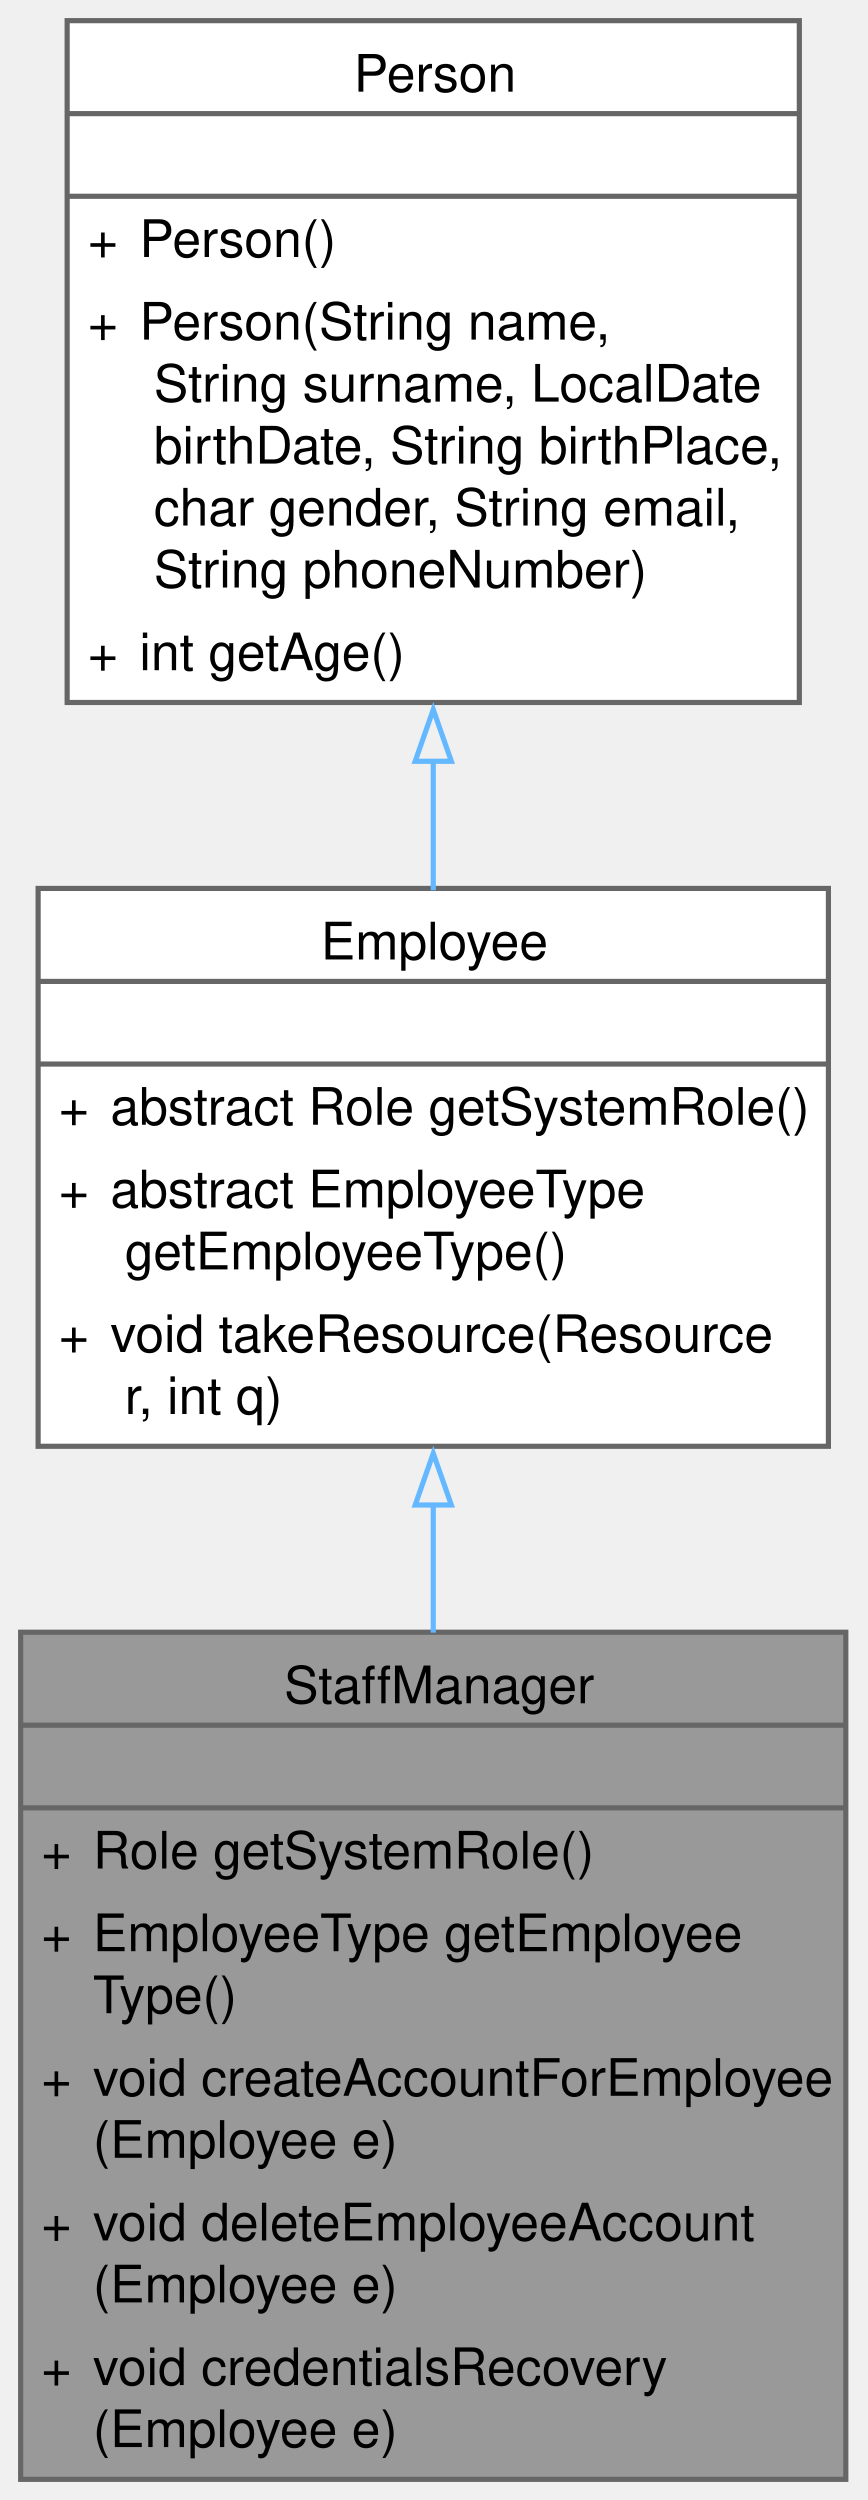
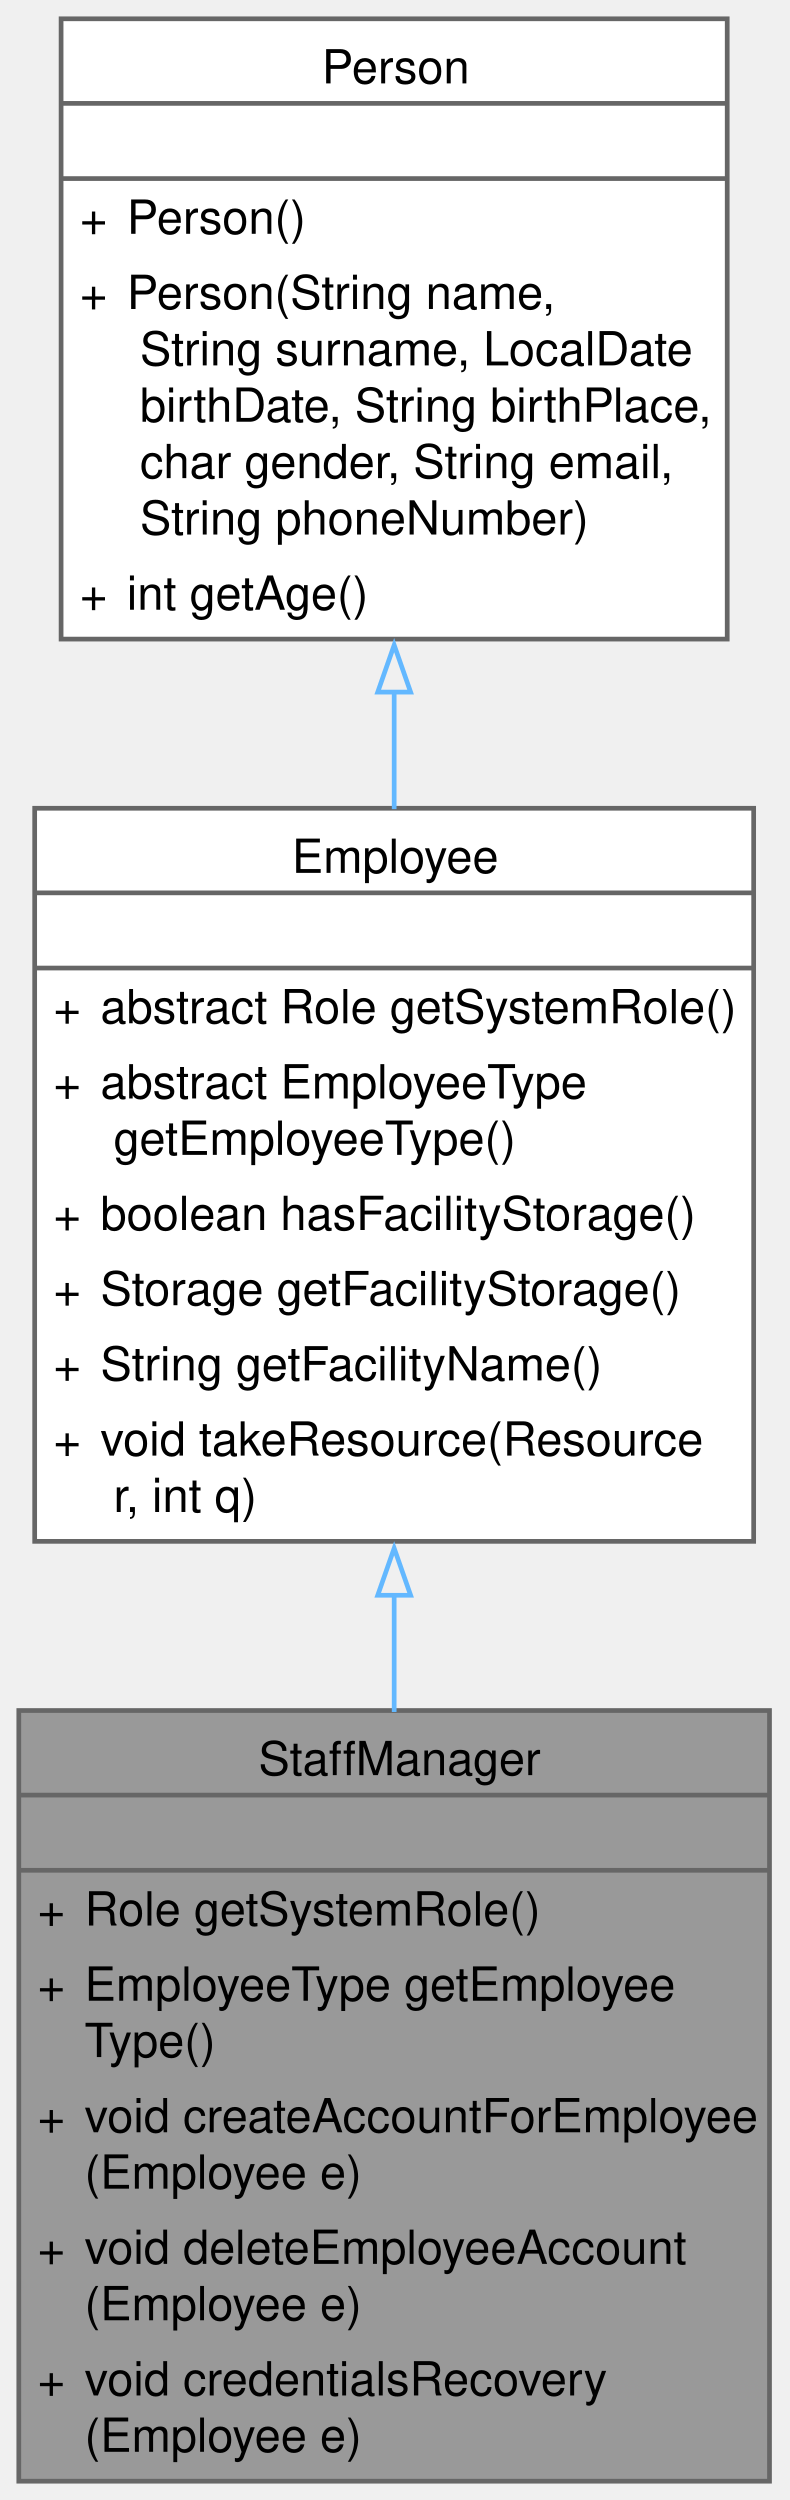
- <svg xmlns="http://www.w3.org/2000/svg" xmlns:xlink="http://www.w3.org/1999/xlink" width="168pt" height="484pt" viewBox="0.00 0.00 168.00 484.00">
-   <g id="graph0" class="graph" transform="scale(1 1) rotate(0) translate(4 480)">
+ <svg xmlns="http://www.w3.org/2000/svg" xmlns:xlink="http://www.w3.org/1999/xlink" width="168pt" height="532pt" viewBox="0.00 0.00 168.00 532.00">
+   <g id="graph0" class="graph" transform="scale(1 1) rotate(0) translate(4 528)">
    <g id="Node000001" class="node">
      <g id="a_Node000001">
        <a xlink:title="Manages employee accounts in the system.">
          <polygon fill="#999999" stroke="none" points="159.75,-164 0,-164 0,0 159.75,0 159.75,-164" />
          <text xml:space="preserve" text-anchor="start" x="51" y="-150.25" font-family="Helvetica,sans-Serif" font-size="10.00">StaffManager</text>
          <text xml:space="preserve" text-anchor="start" x="78.38" y="-134.25" font-family="Helvetica,sans-Serif" font-size="10.00"> </text>
          <text xml:space="preserve" text-anchor="start" x="4" y="-118.25" font-family="Helvetica,sans-Serif" font-size="10.00">+</text>
          <text xml:space="preserve" text-anchor="start" x="14" y="-118.25" font-family="Helvetica,sans-Serif" font-size="10.00">Role getSystemRole()</text>
          <text xml:space="preserve" text-anchor="start" x="4" y="-102.25" font-family="Helvetica,sans-Serif" font-size="10.00">+</text>
          <text xml:space="preserve" text-anchor="start" x="14" y="-102.25" font-family="Helvetica,sans-Serif" font-size="10.00">EmployeeType getEmployee</text>
          <text xml:space="preserve" text-anchor="start" x="14" y="-90.25" font-family="Helvetica,sans-Serif" font-size="10.00">Type()</text>
          <text xml:space="preserve" text-anchor="start" x="4" y="-74.25" font-family="Helvetica,sans-Serif" font-size="10.00">+</text>
          <text xml:space="preserve" text-anchor="start" x="14" y="-74.25" font-family="Helvetica,sans-Serif" font-size="10.00">void createAccountForEmployee</text>
          <text xml:space="preserve" text-anchor="start" x="14" y="-62.25" font-family="Helvetica,sans-Serif" font-size="10.00">(Employee e)</text>
          <text xml:space="preserve" text-anchor="start" x="4" y="-46.25" font-family="Helvetica,sans-Serif" font-size="10.00">+</text>
          <text xml:space="preserve" text-anchor="start" x="14" y="-46.25" font-family="Helvetica,sans-Serif" font-size="10.00">void deleteEmployeeAccount</text>
          <text xml:space="preserve" text-anchor="start" x="14" y="-34.25" font-family="Helvetica,sans-Serif" font-size="10.00">(Employee e)</text>
          <text xml:space="preserve" text-anchor="start" x="4" y="-18.25" font-family="Helvetica,sans-Serif" font-size="10.00">+</text>
          <text xml:space="preserve" text-anchor="start" x="14" y="-18.25" font-family="Helvetica,sans-Serif" font-size="10.00">void credentialsRecovery</text>
          <text xml:space="preserve" text-anchor="start" x="14" y="-6.25" font-family="Helvetica,sans-Serif" font-size="10.00">(Employee e)</text>
          <polygon fill="#666666" stroke="#666666" points="0,-146 0,-146 159.75,-146 159.75,-146 0,-146" />
          <polygon fill="#666666" stroke="#666666" points="0,-130 0,-130 159.75,-130 159.75,-130 0,-130" />
          <polygon fill="none" stroke="#666666" points="0,0 0,-164 159.75,-164 159.75,0 0,0" />
        </a>
      </g>
    </g>
    <g id="Node000002" class="node">
      <g id="a_Node000002">
        <a xlink:href="classvixhealthsystem_1_1model_1_1person_1_1employee_1_1_employee.html" target="_top" xlink:title="Represents a generic employee in the system.">
-           <polygon fill="white" stroke="none" points="156.38,-308 3.38,-308 3.38,-200 156.38,-200 156.38,-308" />
-           <text xml:space="preserve" text-anchor="start" x="58.12" y="-294.25" font-family="Helvetica,sans-Serif" font-size="10.00">Employee</text>
-           <text xml:space="preserve" text-anchor="start" x="78.38" y="-278.25" font-family="Helvetica,sans-Serif" font-size="10.00"> </text>
-           <text xml:space="preserve" text-anchor="start" x="7.38" y="-262.25" font-family="Helvetica,sans-Serif" font-size="10.00">+</text>
-           <text xml:space="preserve" text-anchor="start" x="17.38" y="-262.25" font-family="Helvetica,sans-Serif" font-size="10.00">abstract Role getSystemRole()</text>
-           <text xml:space="preserve" text-anchor="start" x="7.38" y="-246.25" font-family="Helvetica,sans-Serif" font-size="10.00">+</text>
-           <text xml:space="preserve" text-anchor="start" x="17.38" y="-246.25" font-family="Helvetica,sans-Serif" font-size="10.00">abstract EmployeeType</text>
-           <text xml:space="preserve" text-anchor="start" x="17.38" y="-234.25" font-family="Helvetica,sans-Serif" font-size="10.00"> getEmployeeType()</text>
+           <polygon fill="white" stroke="none" points="156.38,-356 3.38,-356 3.38,-200 156.38,-200 156.38,-356" />
+           <text xml:space="preserve" text-anchor="start" x="58.12" y="-342.25" font-family="Helvetica,sans-Serif" font-size="10.00">Employee</text>
+           <text xml:space="preserve" text-anchor="start" x="78.38" y="-326.25" font-family="Helvetica,sans-Serif" font-size="10.00"> </text>
+           <text xml:space="preserve" text-anchor="start" x="7.38" y="-310.25" font-family="Helvetica,sans-Serif" font-size="10.00">+</text>
+           <text xml:space="preserve" text-anchor="start" x="17.38" y="-310.25" font-family="Helvetica,sans-Serif" font-size="10.00">abstract Role getSystemRole()</text>
+           <text xml:space="preserve" text-anchor="start" x="7.38" y="-294.25" font-family="Helvetica,sans-Serif" font-size="10.00">+</text>
+           <text xml:space="preserve" text-anchor="start" x="17.38" y="-294.25" font-family="Helvetica,sans-Serif" font-size="10.00">abstract EmployeeType</text>
+           <text xml:space="preserve" text-anchor="start" x="17.38" y="-282.25" font-family="Helvetica,sans-Serif" font-size="10.00"> getEmployeeType()</text>
+           <text xml:space="preserve" text-anchor="start" x="7.38" y="-266.25" font-family="Helvetica,sans-Serif" font-size="10.00">+</text>
+           <text xml:space="preserve" text-anchor="start" x="17.38" y="-266.25" font-family="Helvetica,sans-Serif" font-size="10.00">boolean hasFacilityStorage()</text>
+           <text xml:space="preserve" text-anchor="start" x="7.38" y="-250.25" font-family="Helvetica,sans-Serif" font-size="10.00">+</text>
+           <text xml:space="preserve" text-anchor="start" x="17.38" y="-250.25" font-family="Helvetica,sans-Serif" font-size="10.00">Storage getFacilityStorage()</text>
+           <text xml:space="preserve" text-anchor="start" x="7.38" y="-234.25" font-family="Helvetica,sans-Serif" font-size="10.00">+</text>
+           <text xml:space="preserve" text-anchor="start" x="17.38" y="-234.25" font-family="Helvetica,sans-Serif" font-size="10.00">String getFacilityName()</text>
          <text xml:space="preserve" text-anchor="start" x="7.38" y="-218.25" font-family="Helvetica,sans-Serif" font-size="10.00">+</text>
          <text xml:space="preserve" text-anchor="start" x="17.38" y="-218.25" font-family="Helvetica,sans-Serif" font-size="10.00">void takeResource(Resource</text>
          <text xml:space="preserve" text-anchor="start" x="17.38" y="-206.25" font-family="Helvetica,sans-Serif" font-size="10.00"> r, int q)</text>
-           <polygon fill="#666666" stroke="#666666" points="3.38,-290 3.38,-290 156.38,-290 156.38,-290 3.38,-290" />
-           <polygon fill="#666666" stroke="#666666" points="3.38,-274 3.38,-274 156.38,-274 156.38,-274 3.38,-274" />
-           <polygon fill="none" stroke="#666666" points="3.38,-200 3.38,-308 156.38,-308 156.38,-200 3.38,-200" />
+           <polygon fill="#666666" stroke="#666666" points="3.38,-338 3.38,-338 156.38,-338 156.38,-338 3.38,-338" />
+           <polygon fill="#666666" stroke="#666666" points="3.38,-322 3.38,-322 156.38,-322 156.38,-322 3.38,-322" />
+           <polygon fill="none" stroke="#666666" points="3.38,-200 3.38,-356 156.38,-356 156.38,-200 3.38,-200" />
        </a>
      </g>
    </g>
    <g id="edge1_Node000001_Node000002" class="edge">
      <g id="a_edge1_Node000001_Node000002">
        <a xlink:title=" ">
-           <path fill="none" stroke="#63b8ff" d="M79.88,-188.84C79.88,-180.7 79.88,-172.28 79.88,-163.91" />
-           <polygon fill="none" stroke="#63b8ff" points="76.38,-188.63 79.88,-198.63 83.38,-188.63 76.38,-188.63" />
+           <path fill="none" stroke="#63b8ff" d="M79.88,-188.74C79.88,-180.39 79.88,-171.95 79.88,-163.68" />
+           <polygon fill="none" stroke="#63b8ff" points="76.38,-188.53 79.88,-198.53 83.38,-188.53 76.38,-188.53" />
        </a>
      </g>
    </g>
    <g id="Node000003" class="node">
      <g id="a_Node000003">
        <a xlink:href="classvixhealthsystem_1_1model_1_1person_1_1_person.html" target="_top" xlink:title="Base class for all people in the system.">
-           <polygon fill="white" stroke="none" points="150.75,-476 9,-476 9,-344 150.75,-344 150.75,-476" />
-           <text xml:space="preserve" text-anchor="start" x="64.5" y="-462.25" font-family="Helvetica,sans-Serif" font-size="10.00">Person</text>
-           <text xml:space="preserve" text-anchor="start" x="78.38" y="-446.25" font-family="Helvetica,sans-Serif" font-size="10.00"> </text>
-           <text xml:space="preserve" text-anchor="start" x="13" y="-430.25" font-family="Helvetica,sans-Serif" font-size="10.00">+</text>
-           <text xml:space="preserve" text-anchor="start" x="23" y="-430.25" font-family="Helvetica,sans-Serif" font-size="10.00">Person()</text>
-           <text xml:space="preserve" text-anchor="start" x="13" y="-414.25" font-family="Helvetica,sans-Serif" font-size="10.00">+</text>
-           <text xml:space="preserve" text-anchor="start" x="23" y="-414.25" font-family="Helvetica,sans-Serif" font-size="10.00">Person(String name,</text>
-           <text xml:space="preserve" text-anchor="start" x="23" y="-402.25" font-family="Helvetica,sans-Serif" font-size="10.00"> String surname, LocalDate</text>
-           <text xml:space="preserve" text-anchor="start" x="23" y="-390.25" font-family="Helvetica,sans-Serif" font-size="10.00"> birthDate, String birthPlace,</text>
-           <text xml:space="preserve" text-anchor="start" x="23" y="-378.25" font-family="Helvetica,sans-Serif" font-size="10.00"> char gender, String email,</text>
-           <text xml:space="preserve" text-anchor="start" x="23" y="-366.25" font-family="Helvetica,sans-Serif" font-size="10.00"> String phoneNumber)</text>
-           <text xml:space="preserve" text-anchor="start" x="13" y="-350.25" font-family="Helvetica,sans-Serif" font-size="10.00">+</text>
-           <text xml:space="preserve" text-anchor="start" x="23" y="-350.25" font-family="Helvetica,sans-Serif" font-size="10.00">int getAge()</text>
-           <polygon fill="#666666" stroke="#666666" points="9,-458 9,-458 150.75,-458 150.75,-458 9,-458" />
-           <polygon fill="#666666" stroke="#666666" points="9,-442 9,-442 150.75,-442 150.75,-442 9,-442" />
-           <polygon fill="none" stroke="#666666" points="9,-344 9,-476 150.75,-476 150.75,-344 9,-344" />
+           <polygon fill="white" stroke="none" points="150.75,-524 9,-524 9,-392 150.75,-392 150.75,-524" />
+           <text xml:space="preserve" text-anchor="start" x="64.5" y="-510.25" font-family="Helvetica,sans-Serif" font-size="10.00">Person</text>
+           <text xml:space="preserve" text-anchor="start" x="78.38" y="-494.25" font-family="Helvetica,sans-Serif" font-size="10.00"> </text>
+           <text xml:space="preserve" text-anchor="start" x="13" y="-478.25" font-family="Helvetica,sans-Serif" font-size="10.00">+</text>
+           <text xml:space="preserve" text-anchor="start" x="23" y="-478.25" font-family="Helvetica,sans-Serif" font-size="10.00">Person()</text>
+           <text xml:space="preserve" text-anchor="start" x="13" y="-462.25" font-family="Helvetica,sans-Serif" font-size="10.00">+</text>
+           <text xml:space="preserve" text-anchor="start" x="23" y="-462.25" font-family="Helvetica,sans-Serif" font-size="10.00">Person(String name,</text>
+           <text xml:space="preserve" text-anchor="start" x="23" y="-450.25" font-family="Helvetica,sans-Serif" font-size="10.00"> String surname, LocalDate</text>
+           <text xml:space="preserve" text-anchor="start" x="23" y="-438.25" font-family="Helvetica,sans-Serif" font-size="10.00"> birthDate, String birthPlace,</text>
+           <text xml:space="preserve" text-anchor="start" x="23" y="-426.25" font-family="Helvetica,sans-Serif" font-size="10.00"> char gender, String email,</text>
+           <text xml:space="preserve" text-anchor="start" x="23" y="-414.25" font-family="Helvetica,sans-Serif" font-size="10.00"> String phoneNumber)</text>
+           <text xml:space="preserve" text-anchor="start" x="13" y="-398.25" font-family="Helvetica,sans-Serif" font-size="10.00">+</text>
+           <text xml:space="preserve" text-anchor="start" x="23" y="-398.25" font-family="Helvetica,sans-Serif" font-size="10.00">int getAge()</text>
+           <polygon fill="#666666" stroke="#666666" points="9,-506 9,-506 150.75,-506 150.75,-506 9,-506" />
+           <polygon fill="#666666" stroke="#666666" points="9,-490 9,-490 150.75,-490 150.75,-490 9,-490" />
+           <polygon fill="none" stroke="#666666" points="9,-392 9,-524 150.75,-524 150.75,-392 9,-392" />
        </a>
      </g>
    </g>
    <g id="edge2_Node000002_Node000003" class="edge">
      <g id="a_edge2_Node000002_Node000003">
        <a xlink:title=" ">
-           <path fill="none" stroke="#63b8ff" d="M79.88,-332.65C79.88,-324.19 79.88,-315.72 79.88,-307.65" />
-           <polygon fill="none" stroke="#63b8ff" points="76.38,-332.62 79.88,-342.62 83.38,-332.62 76.38,-332.62" />
+           <path fill="none" stroke="#63b8ff" d="M79.88,-380.99C79.88,-372.66 79.88,-364.16 79.88,-355.82" />
+           <polygon fill="none" stroke="#63b8ff" points="76.38,-380.72 79.88,-390.72 83.38,-380.72 76.38,-380.72" />
        </a>
      </g>
    </g>
  </g>
</svg>
